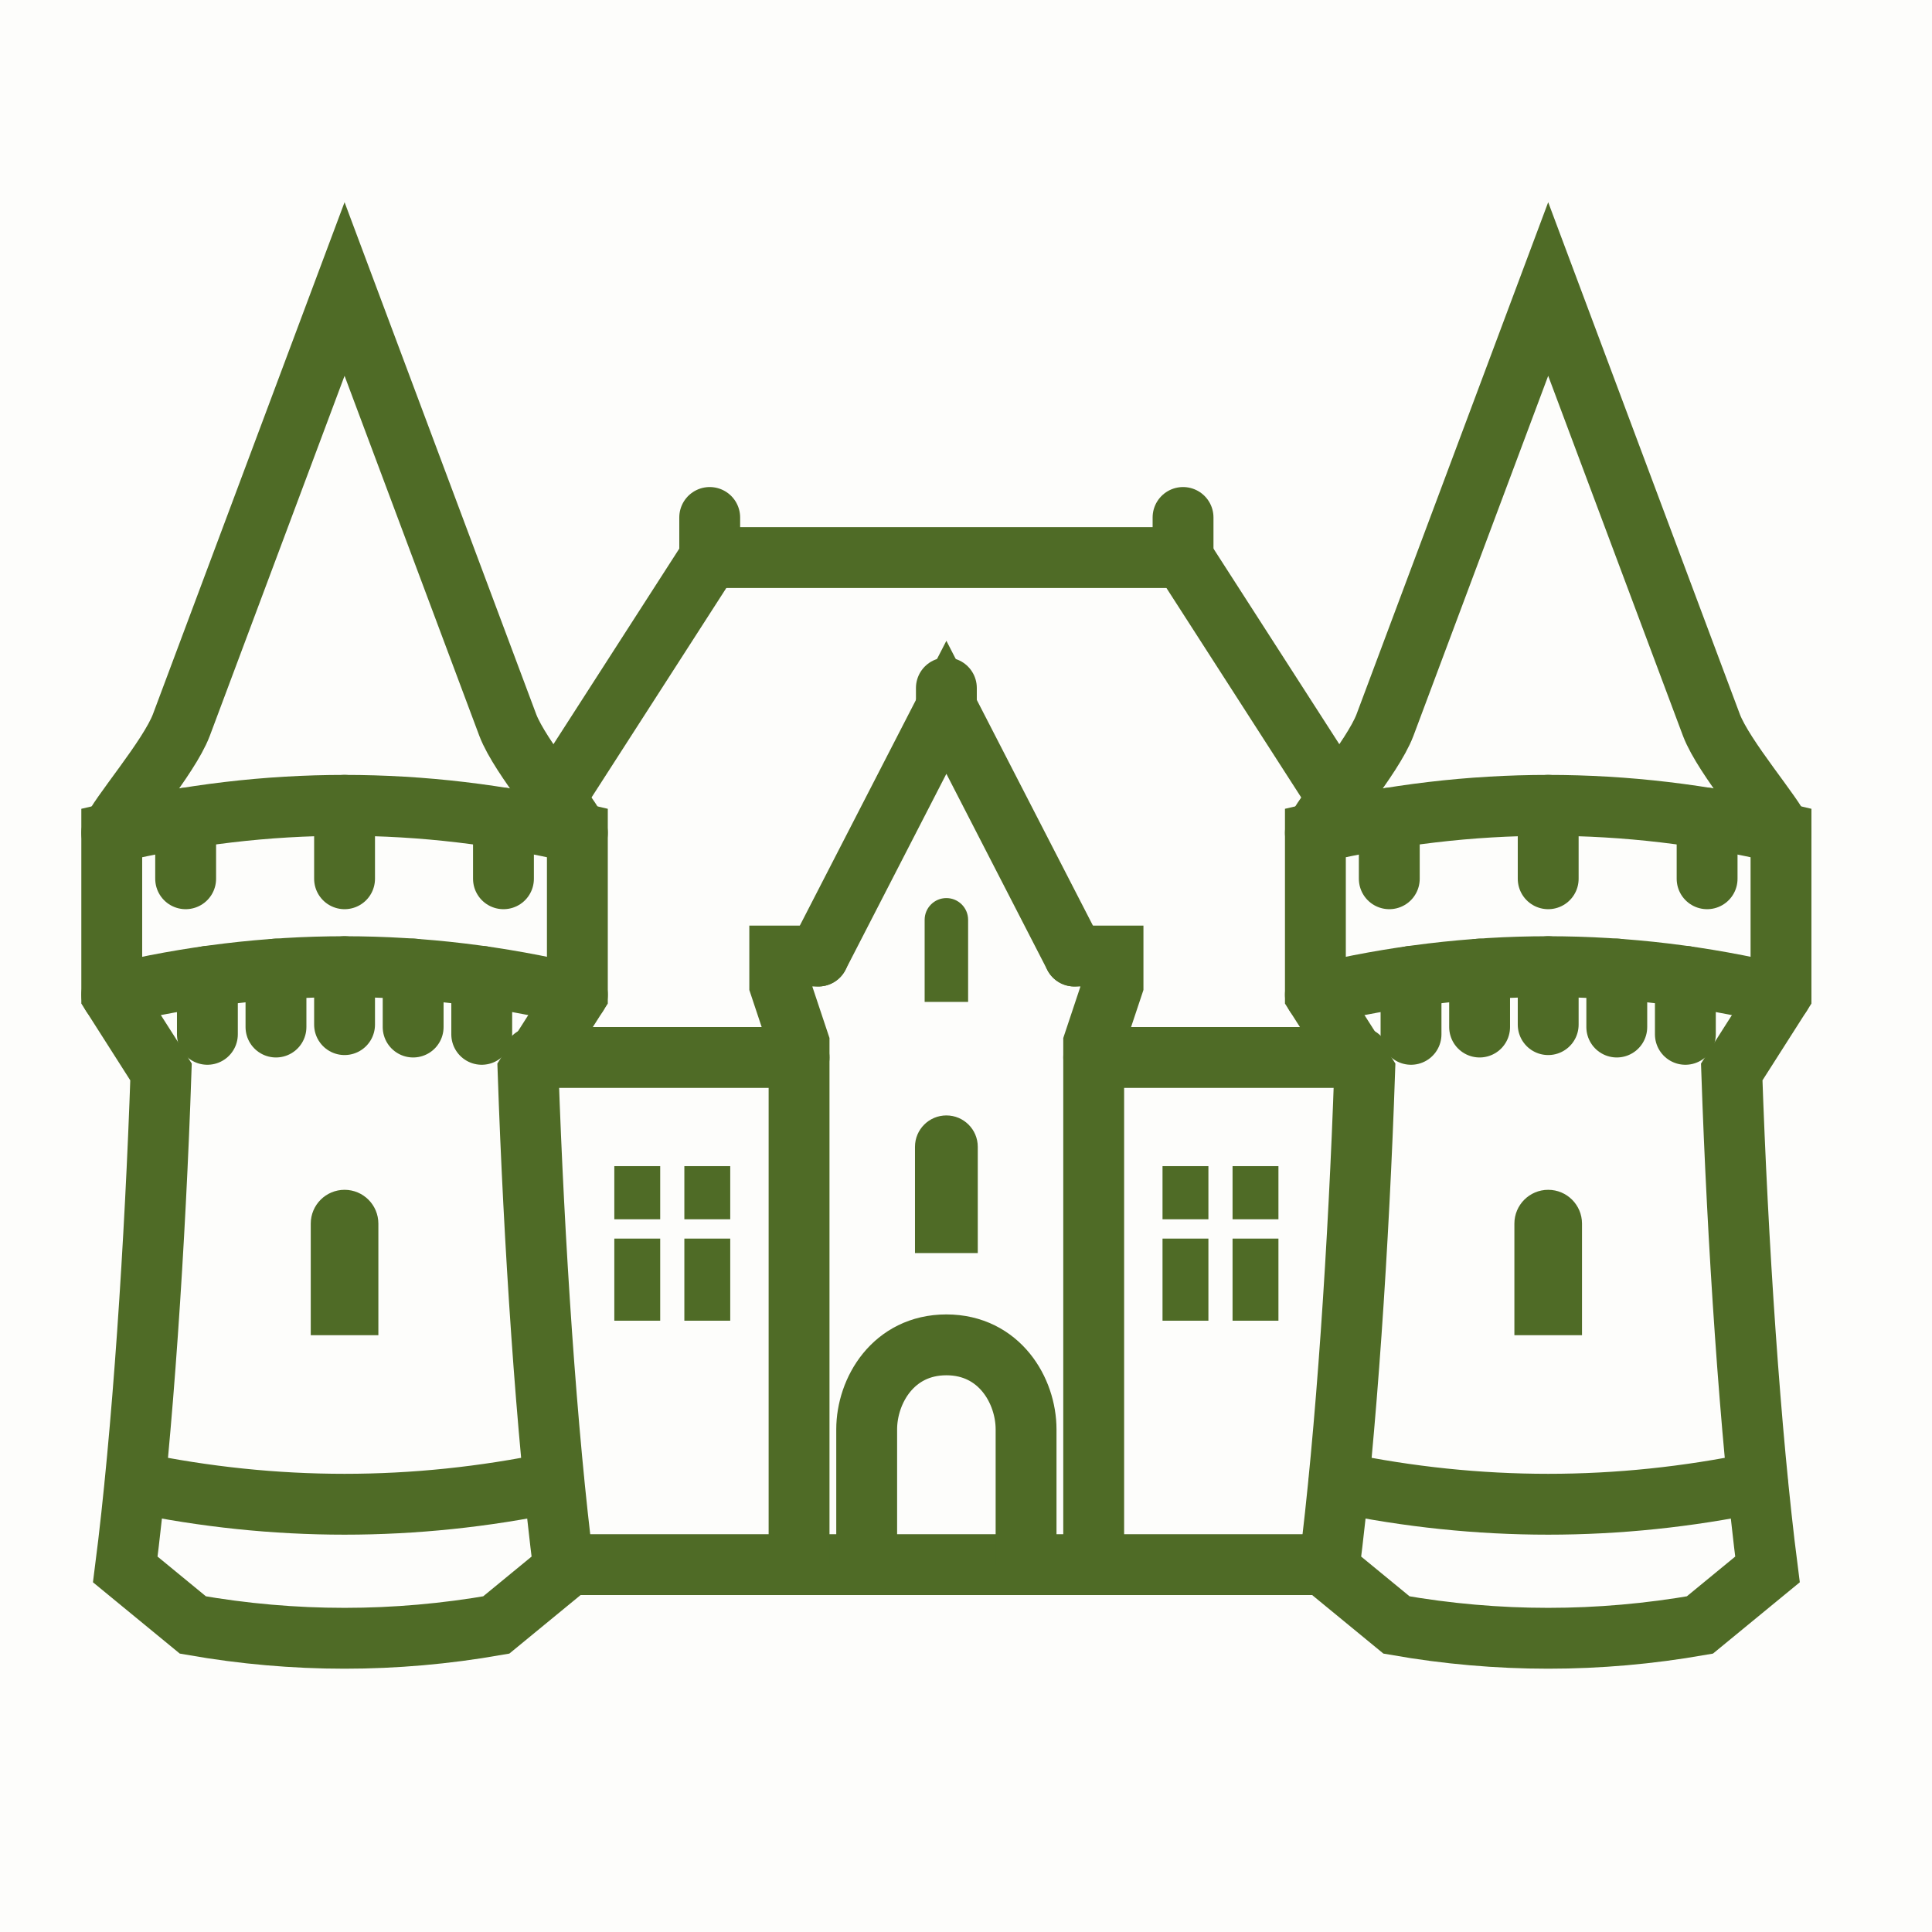
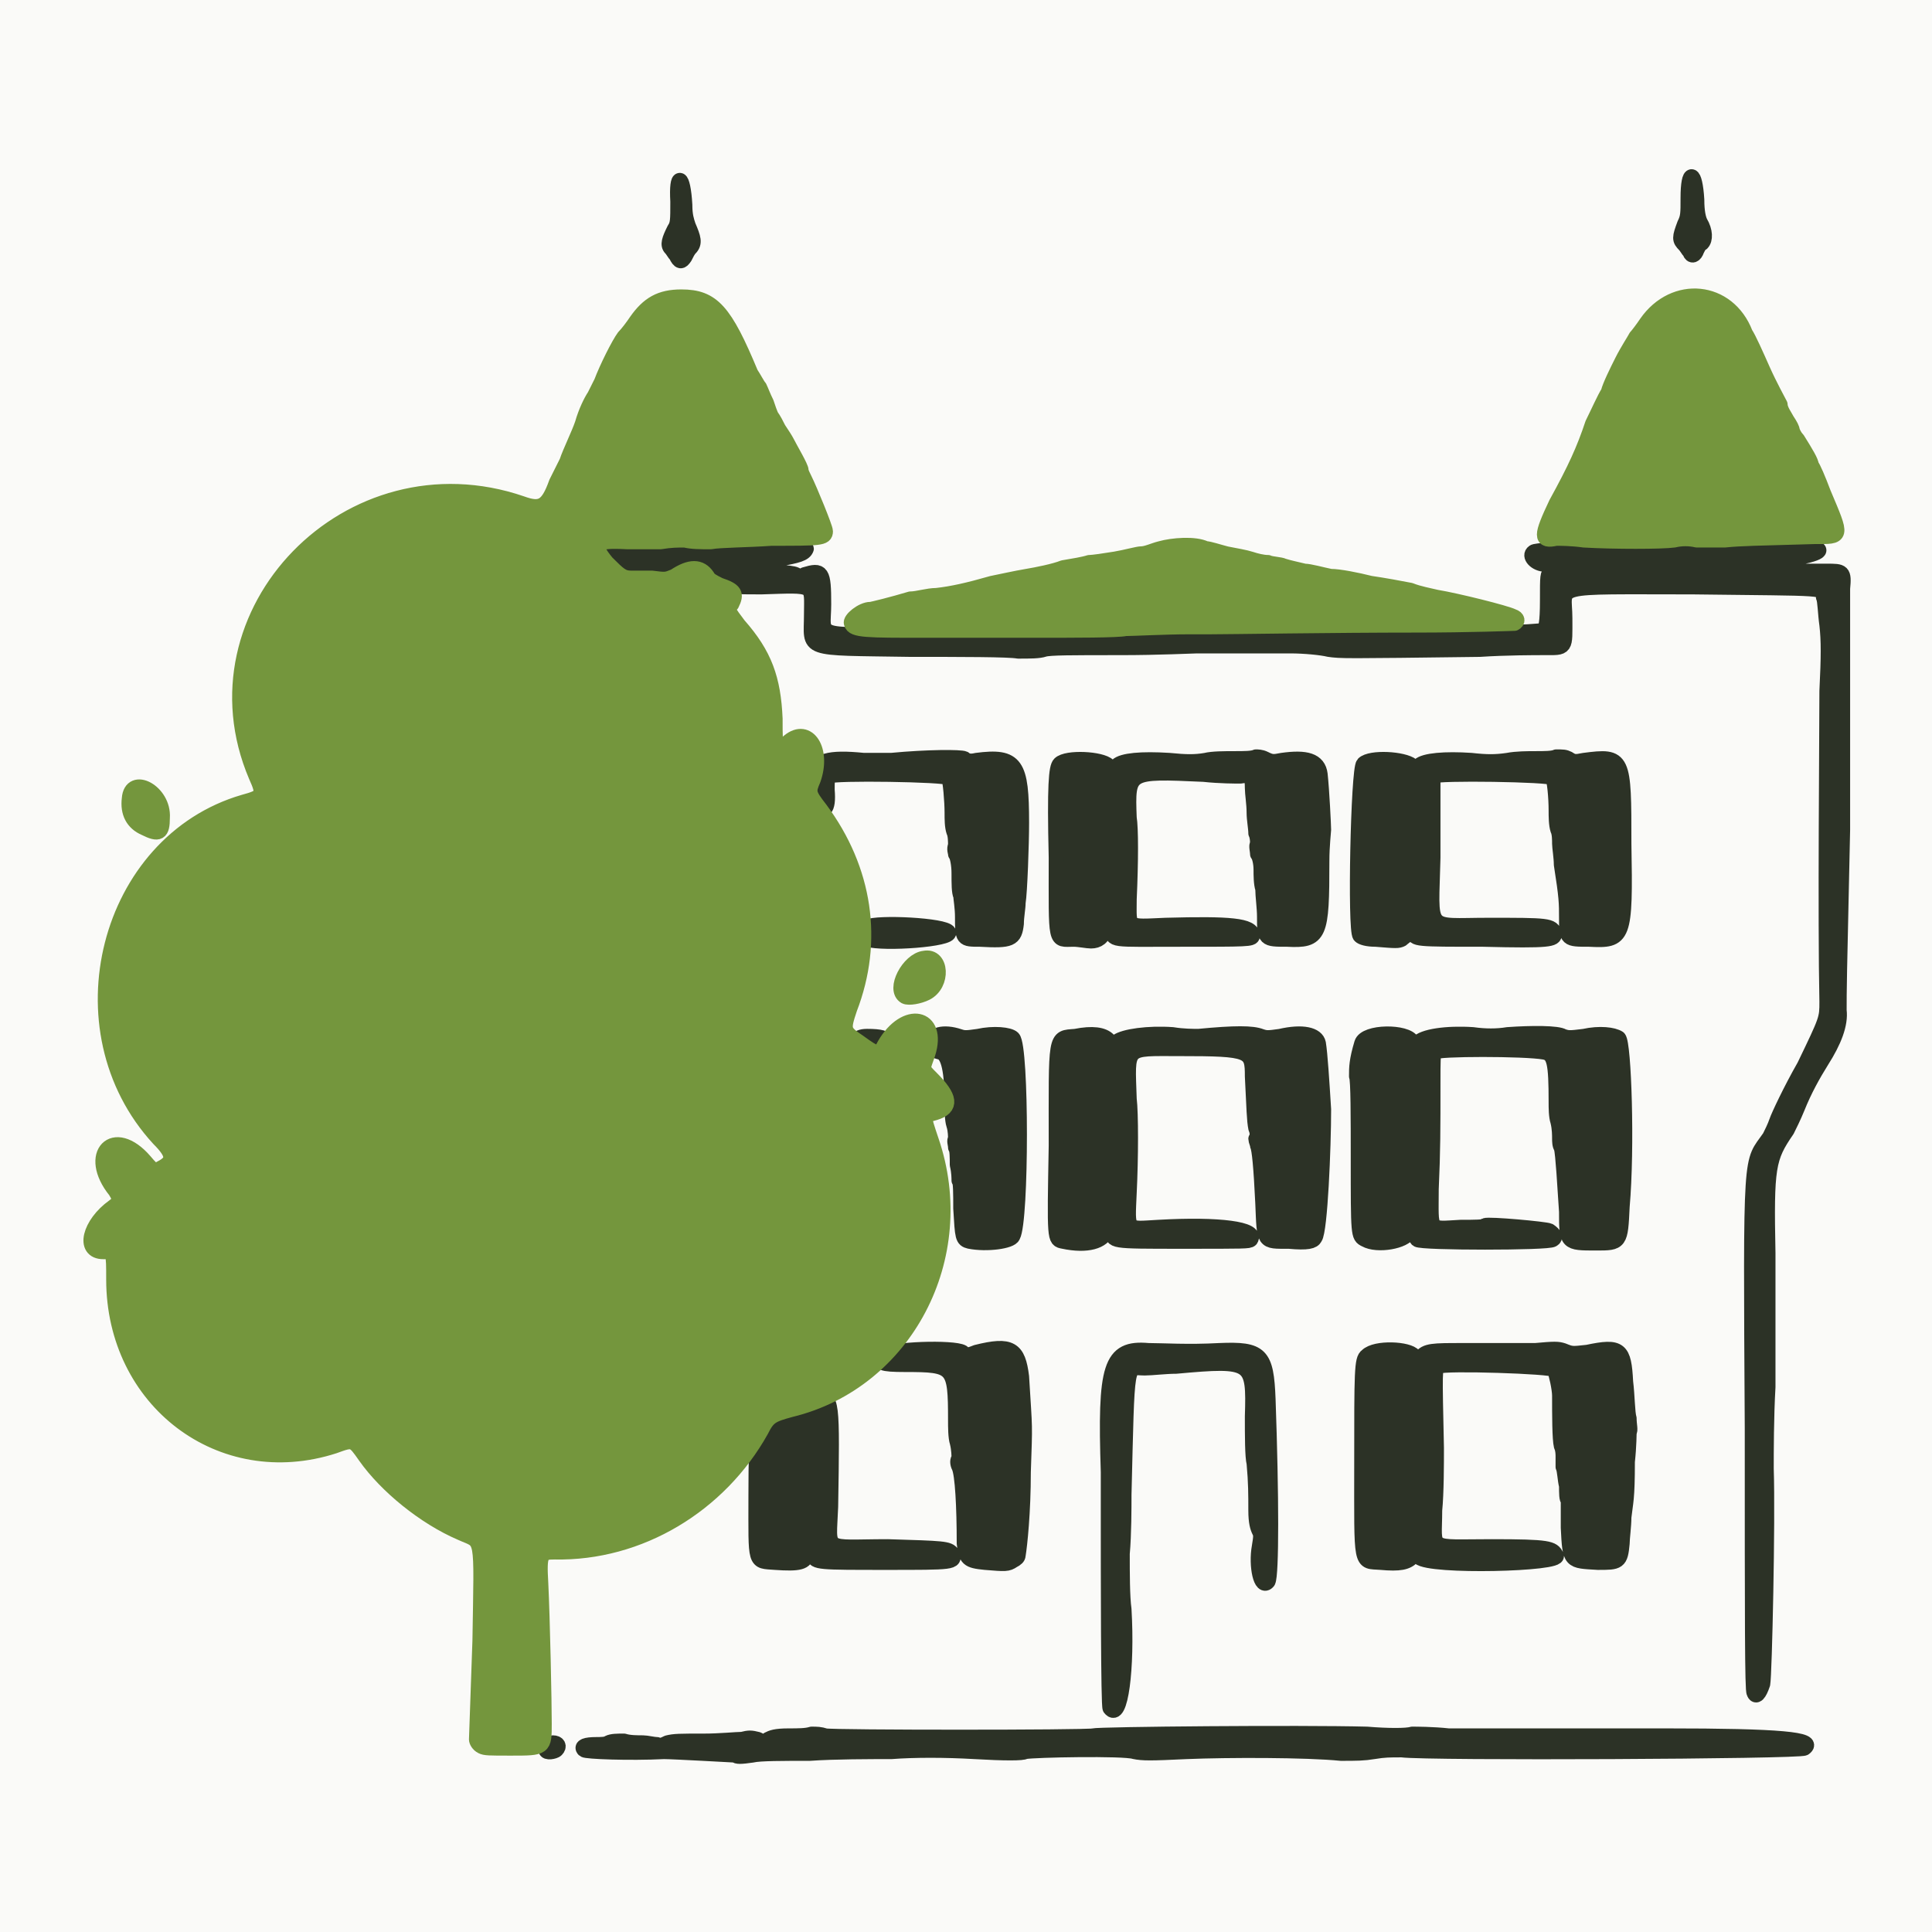
<svg xmlns="http://www.w3.org/2000/svg" viewBox="0 0 64 64" role="img" aria-label="Domaine d’Éden">
-   <rect width="64" height="64" fill="#FDFDFB" />
-   <g transform="translate(2.71 8.31) scale(0.16)">
-     <g fill="none" stroke="#4F6B26" stroke-width="12.6" stroke-linecap="round" stroke-linejoin="miter" stroke-miterlimit="8">
-       <path d="M6.2 120.5L6.2 154L16.4 170C15.2 205 12.6 245 9 273L23 284.5Q54.4 290 85.8 284.5L99.8 273C96.2 245 93.6 205 92.4 170L102.6 154L102.6 120.5Q54.4 109.1 6.2 120.5Z" />
-       <path d="M351.8 120.5L351.8 154L341.6 170C342.8 205 345.4 245 349 273L335 284.5Q303.6 290 272.2 284.5L258.2 273C261.8 245 264.4 205 265.6 170L255.4 154L255.4 120.5Q303.6 109.1 351.8 120.5Z" />
-       <path d="M6.2 154Q54.4 142.4 102.6 154" />
-       <path d="M351.8 154Q303.6 142.4 255.4 154" />
-       <path d="M11.1 255Q54.4 264 97.7 255" />
-       <path d="M346.9 255Q303.6 264 260.3 255" />
-       <path d="M6.2 120.5C7.5 117 18 105 20.6 98.2L54.4 7.9L88.2 98.2C90.8 105 101.3 117 102.6 120.5" />
-       <path d="M351.8 120.5C350.5 117 340 105 337.4 98.2L303.6 7.9L269.8 98.2C267.2 105 256.7 117 255.4 120.5" />
-       <path d="M21.5 117.46L21.5 130" />
-       <path d="M336.5 117.46L336.5 130" />
-       <path d="M54.4 114.8L54.4 130" />
-       <path d="M303.6 114.8L303.6 130" />
-       <path d="M87.3 117.46L87.3 130" />
-       <path d="M270.7 117.46L270.7 130" />
-       <path d="M26 150.21L26 162.21" />
-       <path d="M332 150.21L332 162.21" />
-       <path d="M40.2 148.7L40.2 160.7" />
-       <path d="M317.8 148.7L317.8 160.7" />
-       <path d="M54.4 148.2L54.4 160.2" />
-       <path d="M303.6 148.2L303.6 160.2" />
-       <path d="M68.6 148.7L68.6 160.7" />
-       <path d="M289.4 148.7L289.4 160.7" />
-       <path d="M82.8 150.21L82.8 162.21" />
-       <path d="M275.2 150.21L275.2 162.21" />
-       <path d="M130 55.2L130 63.5L228 63.5L228 55.2" />
-       <path d="M130 63.5L95.9 116.5" />
-       <path d="M228 63.5L262.1 116.5" />
-       <path d="M93.5 167L148.5 167" />
-       <path d="M264.5 167L209.5 167" />
-       <path d="M100 272L258 272" />
-       <path d="M152.5 146L179 94.5L205.5 146" />
-       <path d="M179 90.5L179 99" />
-       <path d="M152.5 146L144.5 146L144.5 152L148.5 164L148.5 272" />
-       <path d="M205.5 146L213.5 146L213.5 152L209.5 164L209.5 272" />
-       <path d="M162.5 272L162.5 244C162.5 236 168 226.5 179 226.5C190 226.5 195.5 236 195.5 244L195.5 272" />
-     </g>
-     <g fill="#4F6B26" stroke="none">
-       <path d="M47.4 224.5L47.4 201.4A7 7 0 0 1 61.4 201.4L61.4 224.5Z" />
-       <path d="M310.6 224.5L310.6 201.4A7 7 0 0 0 296.6 201.4L296.6 224.5Z" />
-       <path d="M174.5 155.5L174.5 138.5A4.5 4.5 0 0 1 183.5 138.5L183.5 155.5Z" />
-       <path d="M172.5 207.5L172.5 185.5A6.5 6.5 0 0 1 185.5 185.5L185.5 207.5Z" />
-       <path d="M110.25 189.5L119.75 189.5L119.75 200.5L110.25 200.5Z" />
-       <path d="M110.25 204.5L119.75 204.5L119.75 221.5L110.25 221.5Z" />
-       <path d="M124.75 189.5L134.25 189.5L134.25 200.5L124.75 200.5Z" />
-       <path d="M124.75 204.5L134.25 204.5L134.25 221.5L124.75 221.5Z" />
-       <path d="M247.75 189.5L238.25 189.5L238.25 200.5L247.75 200.5Z" />
-       <path d="M247.75 204.5L238.25 204.5L238.25 221.5L247.75 221.5Z" />
-       <path d="M233.25 189.5L223.75 189.5L223.75 200.5L233.25 200.5Z" />
-       <path d="M233.25 204.5L223.75 204.5L223.75 221.5L233.25 221.5Z" />
-     </g>
+   <rect width="64" height="64" fill="#FAFAF8" />
+   <g transform="translate(2.56 5.64) scale(0.0575)">
+     <path fill="#2C3226" stroke="#2C3226" stroke-width="0.50" stroke-linejoin="round" vector-effect="non-scaling-stroke" d="m379 913c0 0-36-2-41-2c-20 1-45 0-46-1c-2-2 1-3 7-3c2 0 6 0 7-1c2-1 5-1 9-1c3 1 8 1 11 1c2 0 6 1 8 1c2 1 4 0 6-1c4-1 7-1 21-1c9 0 19-1 22-1c4-1 5-1 9 0c4 2 4 2 6 0c2-1 4-2 12-2c5 0 10 0 13-1c3 0 5 0 8 1c5 1 150 1 154 0c4-1 120-2 158-1c12 1 23 1 26 0c2 0 12 0 21 1c9 0 20 0 24 0c4 0 21 0 38 0c17 0 45 0 63 0c66 0 87 2 80 7c-2 2-217 3-232 1c-7 0-10 0-16 1c-6 1-10 1-19 1c-20-2-65-2-89-1c-21 1-25 1-30 0c-6-2-58-1-63 0c-1 1-12 1-29 0c-17-1-35-1-48 0c-12 0-33 0-47 1c-15 0-29 0-33 1c-7 1-9 1-10 0zm-109-3c-1-1 2-4 4-4c3 0 4 2 2 4c-1 1-6 2-6 0zm325-24c-1-1-1-77-1-116c0-8 0-17 0-20c-2-61 1-72 23-70c8 0 23 1 41 0c24-1 27 2 28 28c2 56 2 101 0 105c-4 5-7-9-5-20c1-6 1-7 0-9c-1-2-2-5-2-12c0-9 0-16-1-27c-1-4-1-16-1-27c1-32 0-33-44-29c-6 0-14 1-18 1c-11 0-10-7-12 73c0 7 0 23-1 34c0 11 0 25 1 32c2 34-2 65-8 57zm371-9c-1-1-1-41-1-152c-1-165-1-152 10-168c1-2 3-6 4-9c1-3 8-18 16-32c13-27 13-27 13-37c-1-47 0-158 0-179c1-20 1-29 0-38c-1-7-1-14-2-16c0-6 4-5-75-6c-84 0-74-2-74 18c0 18 1 17-12 17c-5 0-22 0-37 1c-79 1-80 1-87 0c-4-1-14-2-22-2c-20 0-50 0-54 0c-2 0-22 1-44 1c-28 0-41 0-44 1c-3 1-8 1-15 1c-5-1-33-1-62-1c-63-1-57 1-57-20c0-18 3-17-29-16c-27 0-30-1-31-4c0-4 45-6 51-3c2 2 2 2 5 0c10-3 11-2 11 17c0 20-8 18 58 17c30 0 60 0 67 1c8 0 21 0 30 0c8 0 25 0 37 0c26 0 22 0 55-1c34-2 29-1 53-1c31-1 51 0 55 1c7 1 59-1 60-2c1-1 2-4 2-17c0-15 0-15 2-17c2-3 1-4-3-4c-6 0-10-5-7-7c1-2 61-3 82-2c11 0 34 0 44-1c6 0 14-1 17 0c3 0 9 0 14 0c13 1 8 4-9 7c-15 2-22 6-11 6c1 0 7 1 13 1c7 0 15 0 19 0c9 0 10 0 9 10c0 25 0 79 0 90c0 8 0 29 0 49c-2 89-2 92-2 104c1 8-3 18-10 29c-5 8-10 17-14 27c-2 5-5 11-6 13c-11 16-12 21-11 71c0 34 0 55 0 77c-1 17-1 38-1 47c1 30-1 119-2 124c-2 6-4 8-5 5zm-564-75c-12-1-11 2-11-38c0-45 1-46 20-51c6-1 13-3 15-4c9-4 9 0 8 61c-1 27-5 23 33 23c32 1 35 1 37 4c2 5 1 5-38 5c-39 0-41 0-42-4c-1-5-1-5-2-4c-1 0-2 2-2 3c0 5-4 6-18 5zm121 0c-10-1-11-2-12-11c0-21-1-40-3-44c-1-2-1-4 0-5c0-1 0-5-1-9c-1-3-1-9-1-13c0-31-1-32-29-32c-14 0-16-1-12-5c3-4 40-5 45-2c2 2 3 2 8 0c20-5 24-2 26 14c2 33 2 25 1 55c0 23-2 42-3 48c0 1-1 2-3 3c-3 2-4 2-16 1zm228 0c-12-1-11 4-11-57c0-53 0-60 3-62c5-5 24-4 27 0c3 2 3 2 4 1c3-4 7-4 24-4c21 0 27 0 42 0c11-1 13-1 16 0c5 2 5 2 14 1c19-4 21-2 22 17c1 8 1 18 2 21c0 4 1 7 0 8c0 0 0 8-1 17c0 22-1 23-2 32c0 5-1 12-1 15c-1 11-2 11-14 11c-16-1-16 0-17-20c0-8 0-16 0-16c-1 0-1-4-1-8c-1-4-1-9-2-11c0-1 0-4 0-6c0-1 0-4-1-6c-1-4-1-18-1-29c0-4-2-13-3-15c-1-2-63-4-67-2c-2 1-2 2-1 47c0 9 0 26-1 36c0 24-5 21 33 21c33 0 35 1 37 5c4 5-73 7-79 1c-2-3-2-3-4 0c-3 3-7 4-18 3zm-237-185c-4-1-4-2-5-19c0-8 0-16-1-16c0-1 0-5-1-9c0-4 0-9-1-10c0-2-1-4 0-5c0-1 0-5-1-8c-1-3-1-9-1-12c0-19-2-29-7-30c-4-1-5-2-5-5c0-5 7-7 16-4c3 1 4 1 11 0c9-2 18-1 20 1c5 5 5 105 0 114c-1 3-15 5-25 3zm54 0c-5-1-5 0-4-55c0-65-1-62 11-63c10-2 16-1 19 2c3 3 3 3 5 1c4-3 18-5 32-4c6 1 12 1 15 1c21-2 31-2 36 0c3 1 4 1 11 0c13-3 21-1 22 4c1 6 2 22 3 38c0 22-2 70-5 74c-1 2-4 3-15 2c-15 0-14 1-15-22c-1-21-2-31-3-33c0-1-1-3-1-4c1-1 1-4 0-6c-1-5-1-11-2-30c0-15-1-16-42-16c-32 0-30-2-29 29c1 8 1 34 0 54c-1 23-2 21 17 20c35-2 57 1 53 7c-1 1-3 1-39 1c-43 0-40 0-41-6c-1-6-2-5-3 0c-2 6-11 9-25 6zm174-1c-4-2-4-2-4-47c0-23 0-45-1-47c0-5 0-9 3-19c2-7 26-7 29-1c2 3 2 3 3 1c3-4 17-6 32-5c7 1 14 1 20 0c14-1 29-1 32 1c3 1 4 1 12 0c9-2 17-1 20 1c3 3 5 63 2 97c-1 21-1 21-15 21c-17 0-17 0-17-18c-1-15-2-33-3-37c-1-1-1-4-1-5c0-2 0-6-1-10c-1-3-1-8-1-11c0-23-1-28-7-29c-11-2-62-2-63 0c-1 1-1 5-1 18c0 26 0 39-1 61c0 25-2 23 17 22c8 0 14 0 14-1c2-1 35 2 37 3c3 2 4 4 2 5c-2 2-76 2-78 0c-1-1-1-2-2-4c0-4-1-4-3 0c-2 5-18 8-25 4zm-288-110c-7-3-6-7 1-7c8 0 11 1 11 3c0 4-7 6-12 4zm1-63c-2-1-2-6 0-7c6-3 45-1 47 3c2 4-37 7-47 4zm65 0c-10 0-10 0-10-13c0-5-1-11-1-12c-1-2-1-7-1-13c0-5-1-10-2-11c0-1-1-3 0-5c0-2 0-6-1-8c-1-3-1-7-1-11c0-6-1-19-2-20c-1-2-67-3-69-1c-1 1-1 3-1 8c1 12-2 14-8 8c-3-4-3-6-2-10c1-1 2-4 2-6c1-9 9-11 29-9c6 0 13 0 16 0c21-2 40-2 42-1c1 1 3 2 7 1c23-3 26 2 26 36c0 12-1 40-2 46c0 3-1 8-1 12c-1 9-3 10-21 9zm54 0c-11 0-10 4-10-47c-1-42 0-52 2-54c4-4 24-3 28 1c3 2 3 2 5 0c3-3 14-4 30-3c10 1 15 1 21 0c4-1 11-1 17-1c5 0 10 0 12-1c1 0 3 0 5 1c4 2 5 2 10 1c14-2 21 0 22 8c1 9 2 30 2 32c0 1-1 9-1 18c0 43-1 46-20 45c-13 0-13 0-13-13c0-5-1-12-1-16c-1-3-1-8-1-11c0-4-1-8-2-9c0-2-1-5 0-6c0-1 0-4-1-6c0-3-1-8-1-12c0-5-1-11-1-14c0-7-1-8-7-7c-2 0-12 0-21-1c-44-2-44-2-43 25c1 6 1 25 0 47c0 17-2 16 21 15c37-1 50 0 50 6c0 2-3 2-41 2c-42 0-39 1-40-6c-1-5-2-5-4 0c-1 5-4 7-8 7c-2 0-7-1-10-1zm174 0c-5 0-8-1-9-2c-3-3-1-96 2-99c4-4 23-3 28 1c2 2 2 2 4 0c3-3 15-4 30-3c9 1 14 1 21 0c5-1 12-1 16-1c5 0 10 0 12-1c4 0 5 0 7 1c3 2 4 2 9 1c23-3 23-2 23 48c1 55 0 56-20 55c-13 0-13 0-13-12c0-9 0-12-3-31c0-4-1-10-1-12c0-2 0-6-1-8c-1-3-1-8-1-11c0-8-1-18-2-19c-1-2-67-3-69-1c0 0 0 8 0 16c0 9 0 22 0 31c-1 44-5 39 32 39c34 0 37 0 38 5c0 3-2 4-41 3c-39 0-40 0-40-4c0-3-2-3-3 0c-1 2-3 3-4 4c-2 1-3 1-15 0zm121-213c7-2 6-3-3-3c-8 0-12 1-8 3c3 1 5 1 11 0zm67-1c2-2-3-3-8-1c-2 0-2 1-1 2c1 1 7 1 9-1zm23 0c0-1-14-3-15-2c-1 1-1 2 0 2c0 1 15 1 15 0zm-642-1c-11-1-18-5-15-9c1-1 36-2 40-1c1 1 5 1 8 0c3 0 9 0 13 0c4 0 12 0 18-1c13-1 39 0 39 1c-1 3-5 4-16 6c-6 0-13 1-14 2c-1 0-12 1-24 1c-23 1-33 1-38 2c-1 0-6 0-11-1zm28-179c-1-1-2-3-3-4c-2-2-1-5 2-11c2-3 2-5 2-16c-1-17 3-16 4 2c0 6 1 9 2 12c3 7 4 10 1 13c-1 1-2 3-3 5c-2 3-3 3-5-1zm584-2c-1-1-2-3-3-4c-3-3-3-4 0-12c2-4 2-6 2-15c0-17 4-16 5 1c0 7 1 11 2 13c3 5 3 10 1 12c-1 0-2 2-3 4c-1 3-3 4-4 1z" />
+     <path fill="#74963D" stroke="#74963D" stroke-width="0.50" stroke-linejoin="round" vector-effect="non-scaling-stroke" d="m233 908c-2-1-3-3-3-4c0-1 1-27 2-57c1-63 2-56-11-62c-21-9-43-27-55-44c-7-10-7-10-18-6c-65 21-127-26-127-96c0-16 0-16-6-16c-12 0-8-16 6-26c4-3 4-4 1-9c-17-21-1-38 17-17c5 6 6 6 9 4c8-4 8-8-1-17c-58-63-30-171 49-194c11-3 12-4 7-15c-40-94 54-191 153-157c11 4 15 2 20-12c0 0 3-6 6-12c2-6 7-16 9-22c2-7 5-13 7-16c1-2 3-6 4-8c3-8 10-22 13-26c2-2 5-6 7-9c7-10 14-14 26-14c18 0 25 8 40 44c2 3 4 7 5 8c1 2 2 5 4 9c1 3 2 6 3 8c1 1 3 5 4 7c2 3 4 6 5 8c2 4 8 14 8 16c0 1 1 3 2 5c3 6 12 28 12 30c0 4-3 4-31 4c-14 1-30 1-35 2c-6 0-11 0-15-1c-4 0-8 0-14 1c-5 0-13 0-19 0c-19-1-21 1-12 12c7 7 9 9 14 9c3 0 8 0 12 0c8 1 8 1 13-1c9-6 15-6 19 0c1 2 3 3 7 5c9 3 10 5 7 11c-3 3-2 4 4 12c15 17 20 31 21 54c0 19 0 20 8 13c11-9 20 5 14 22c-3 7-3 8 4 17c26 35 32 76 17 115c-4 12-4 13 5 19c11 8 12 8 15 2c12-21 32-17 25 5c-3 9-4 8 2 14c11 11 12 17 2 20c-7 2-7 1-2 16c23 67-15 139-81 155c-11 3-13 4-17 12c-24 43-70 71-119 70c-8 0-9 1-8 18c1 20 2 69 2 81c0 14 0 14-19 14c-13 0-15 0-17-1zm244-432c-7-4 2-21 11-22c10-2 11 15 1 20c-4 2-10 3-12 2zm-438-97c-7-3-10-9-9-17c1-14 20-4 19 11c0 9-2 10-10 6zm509-114c-15 0-42 0-60 0c-33 0-41 0-42-4c-1-2 6-8 11-8c1 0 13-3 23-6c4 0 10-2 15-2c9-1 18-3 32-7c5-1 14-3 20-4c6-1 16-3 21-5c6-1 12-2 15-3c2 0 9-1 15-2c6-1 13-3 15-3c3 0 7-2 11-3c7-2 20-3 26 0c2 0 8 2 12 3c5 1 11 2 14 3c3 1 7 2 10 2c2 1 7 1 9 2c3 1 8 2 12 3c3 0 10 2 15 3c5 0 15 2 23 4c7 1 18 3 23 4c5 2 11 3 15 4c12 2 40 9 44 11c3 1 3 3 1 4c0 0-26 1-57 1c-47 0-108 1-119 1c-2 0-7 0-12 0c-13 0-32 1-36 1c-5 1-27 1-56 1zm320-52c-7-1-14-1-16-1c-9 2-9-1 0-20c11-20 16-31 21-46c3-6 7-15 9-18c1-4 5-12 8-18c3-6 7-12 8-14c1-1 4-5 6-8c16-23 47-20 57 6c2 3 6 12 10 21c4 9 9 18 10 20c0 3 3 7 4 9c2 3 3 5 3 6c0 0 1 3 3 5c5 8 8 13 8 15c1 1 4 8 7 16c11 26 11 25-5 25c-34 1-42 1-52 2c-6 0-13 0-16 0c-4-1-9-1-13 0c-7 1-35 1-52 0z" />
  </g>
</svg>
